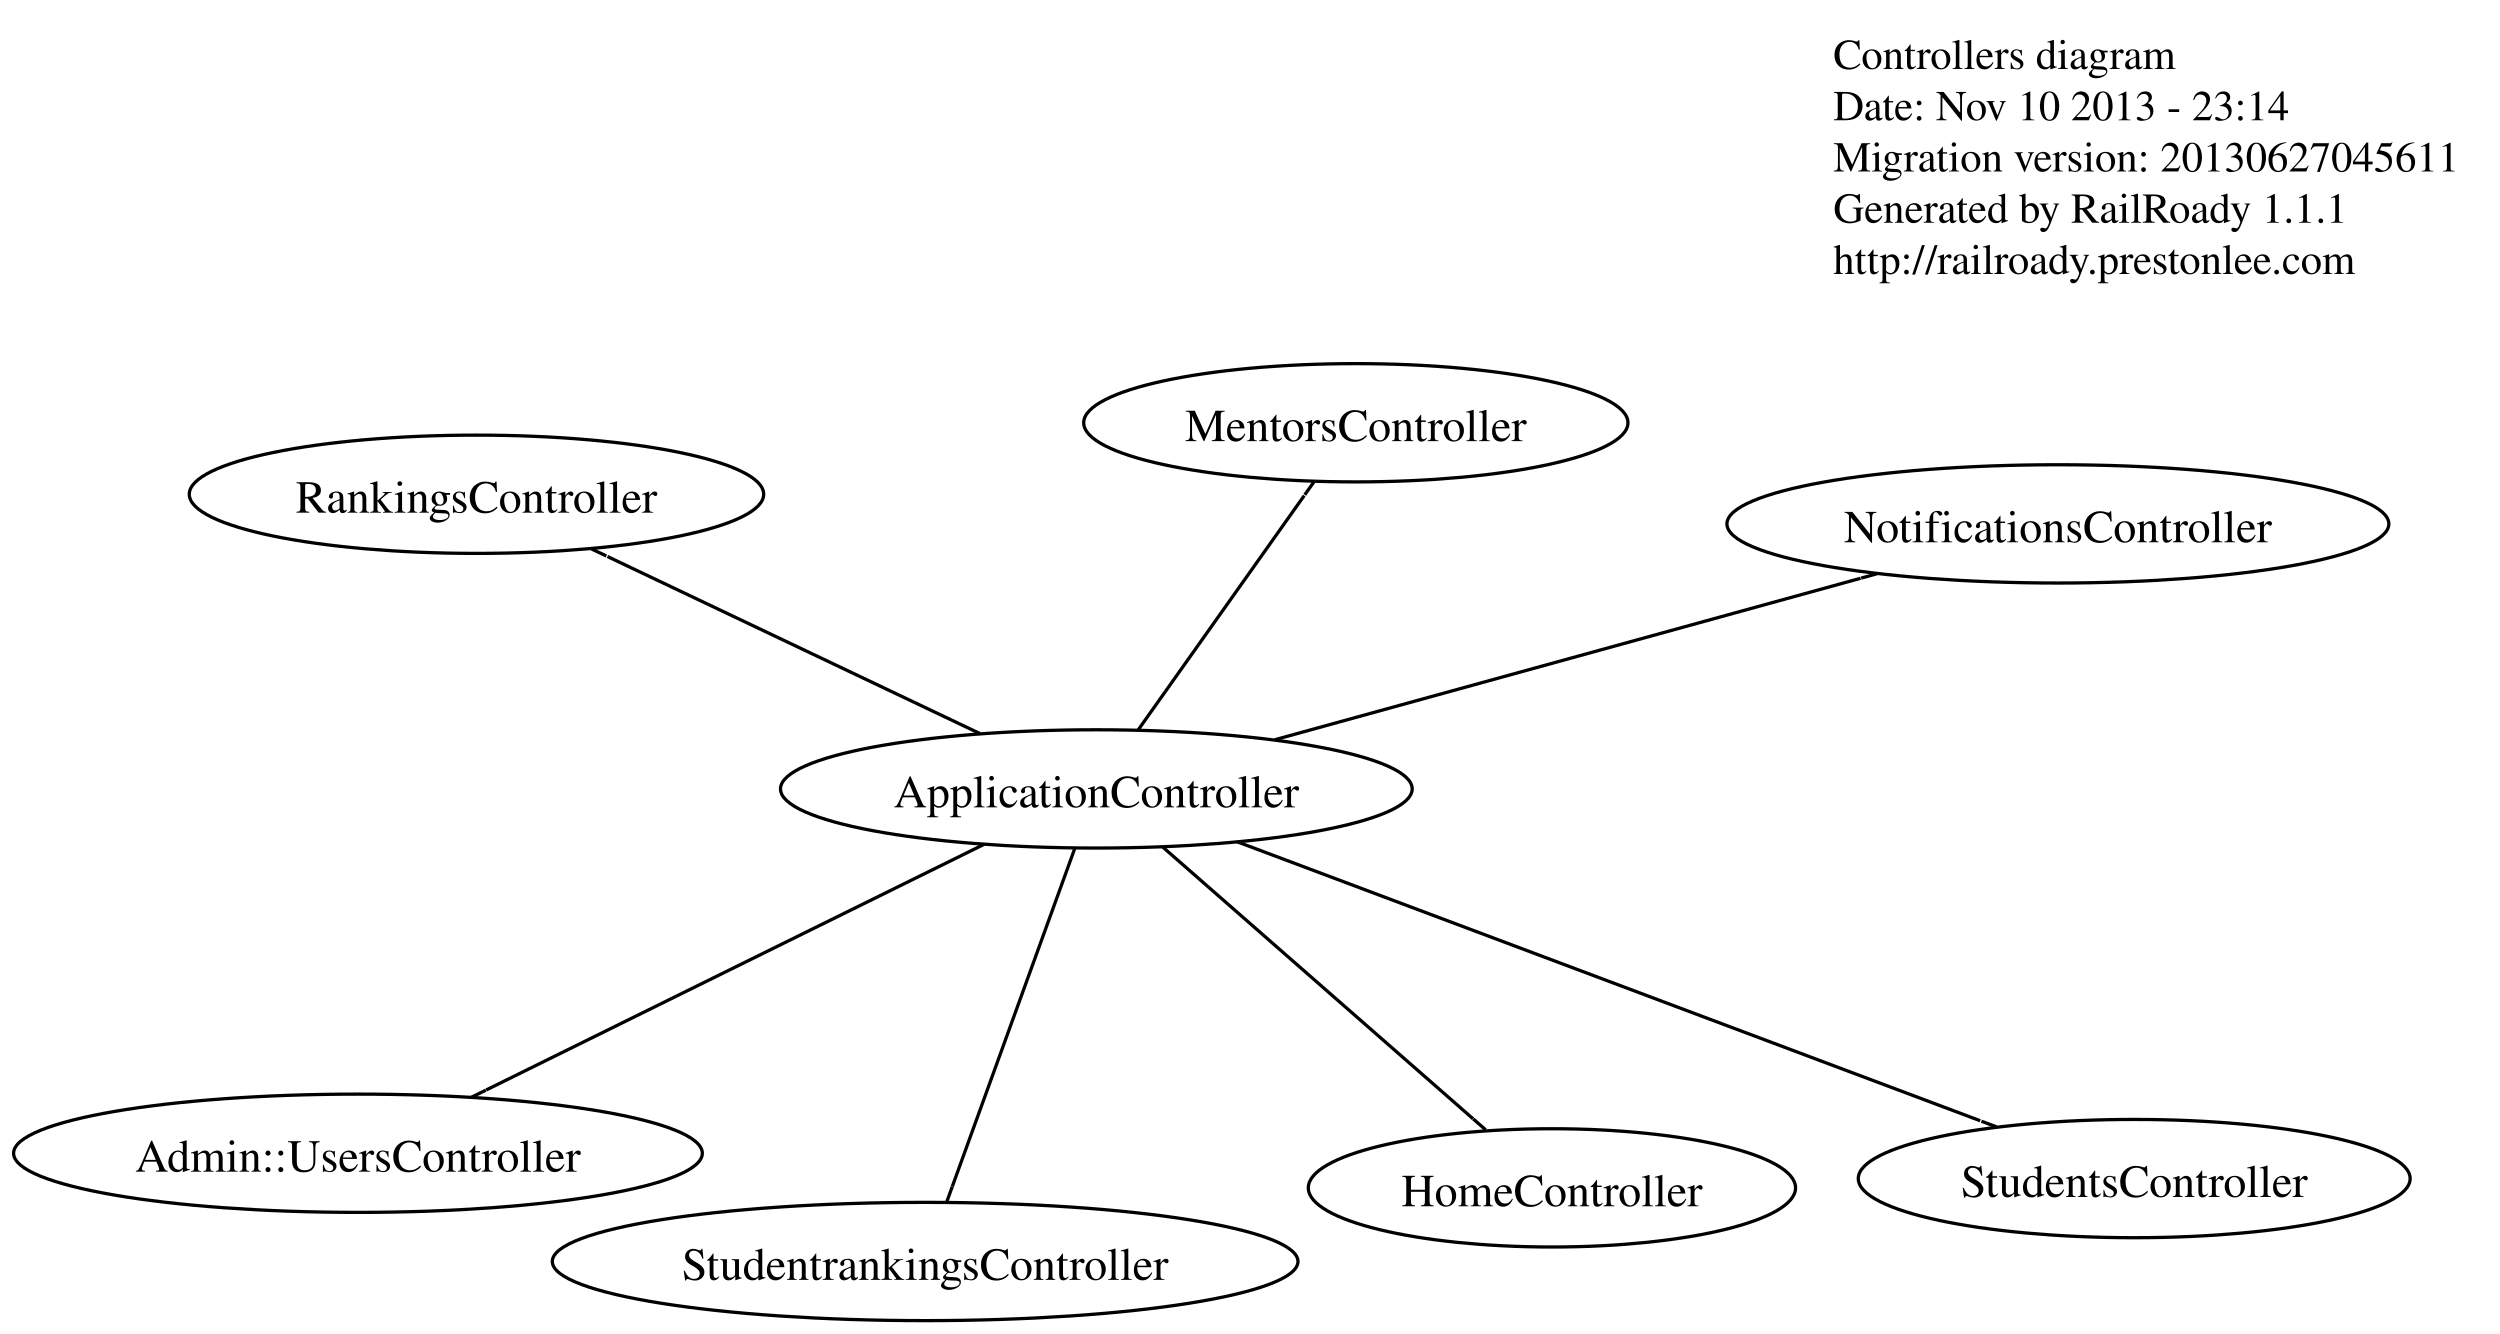
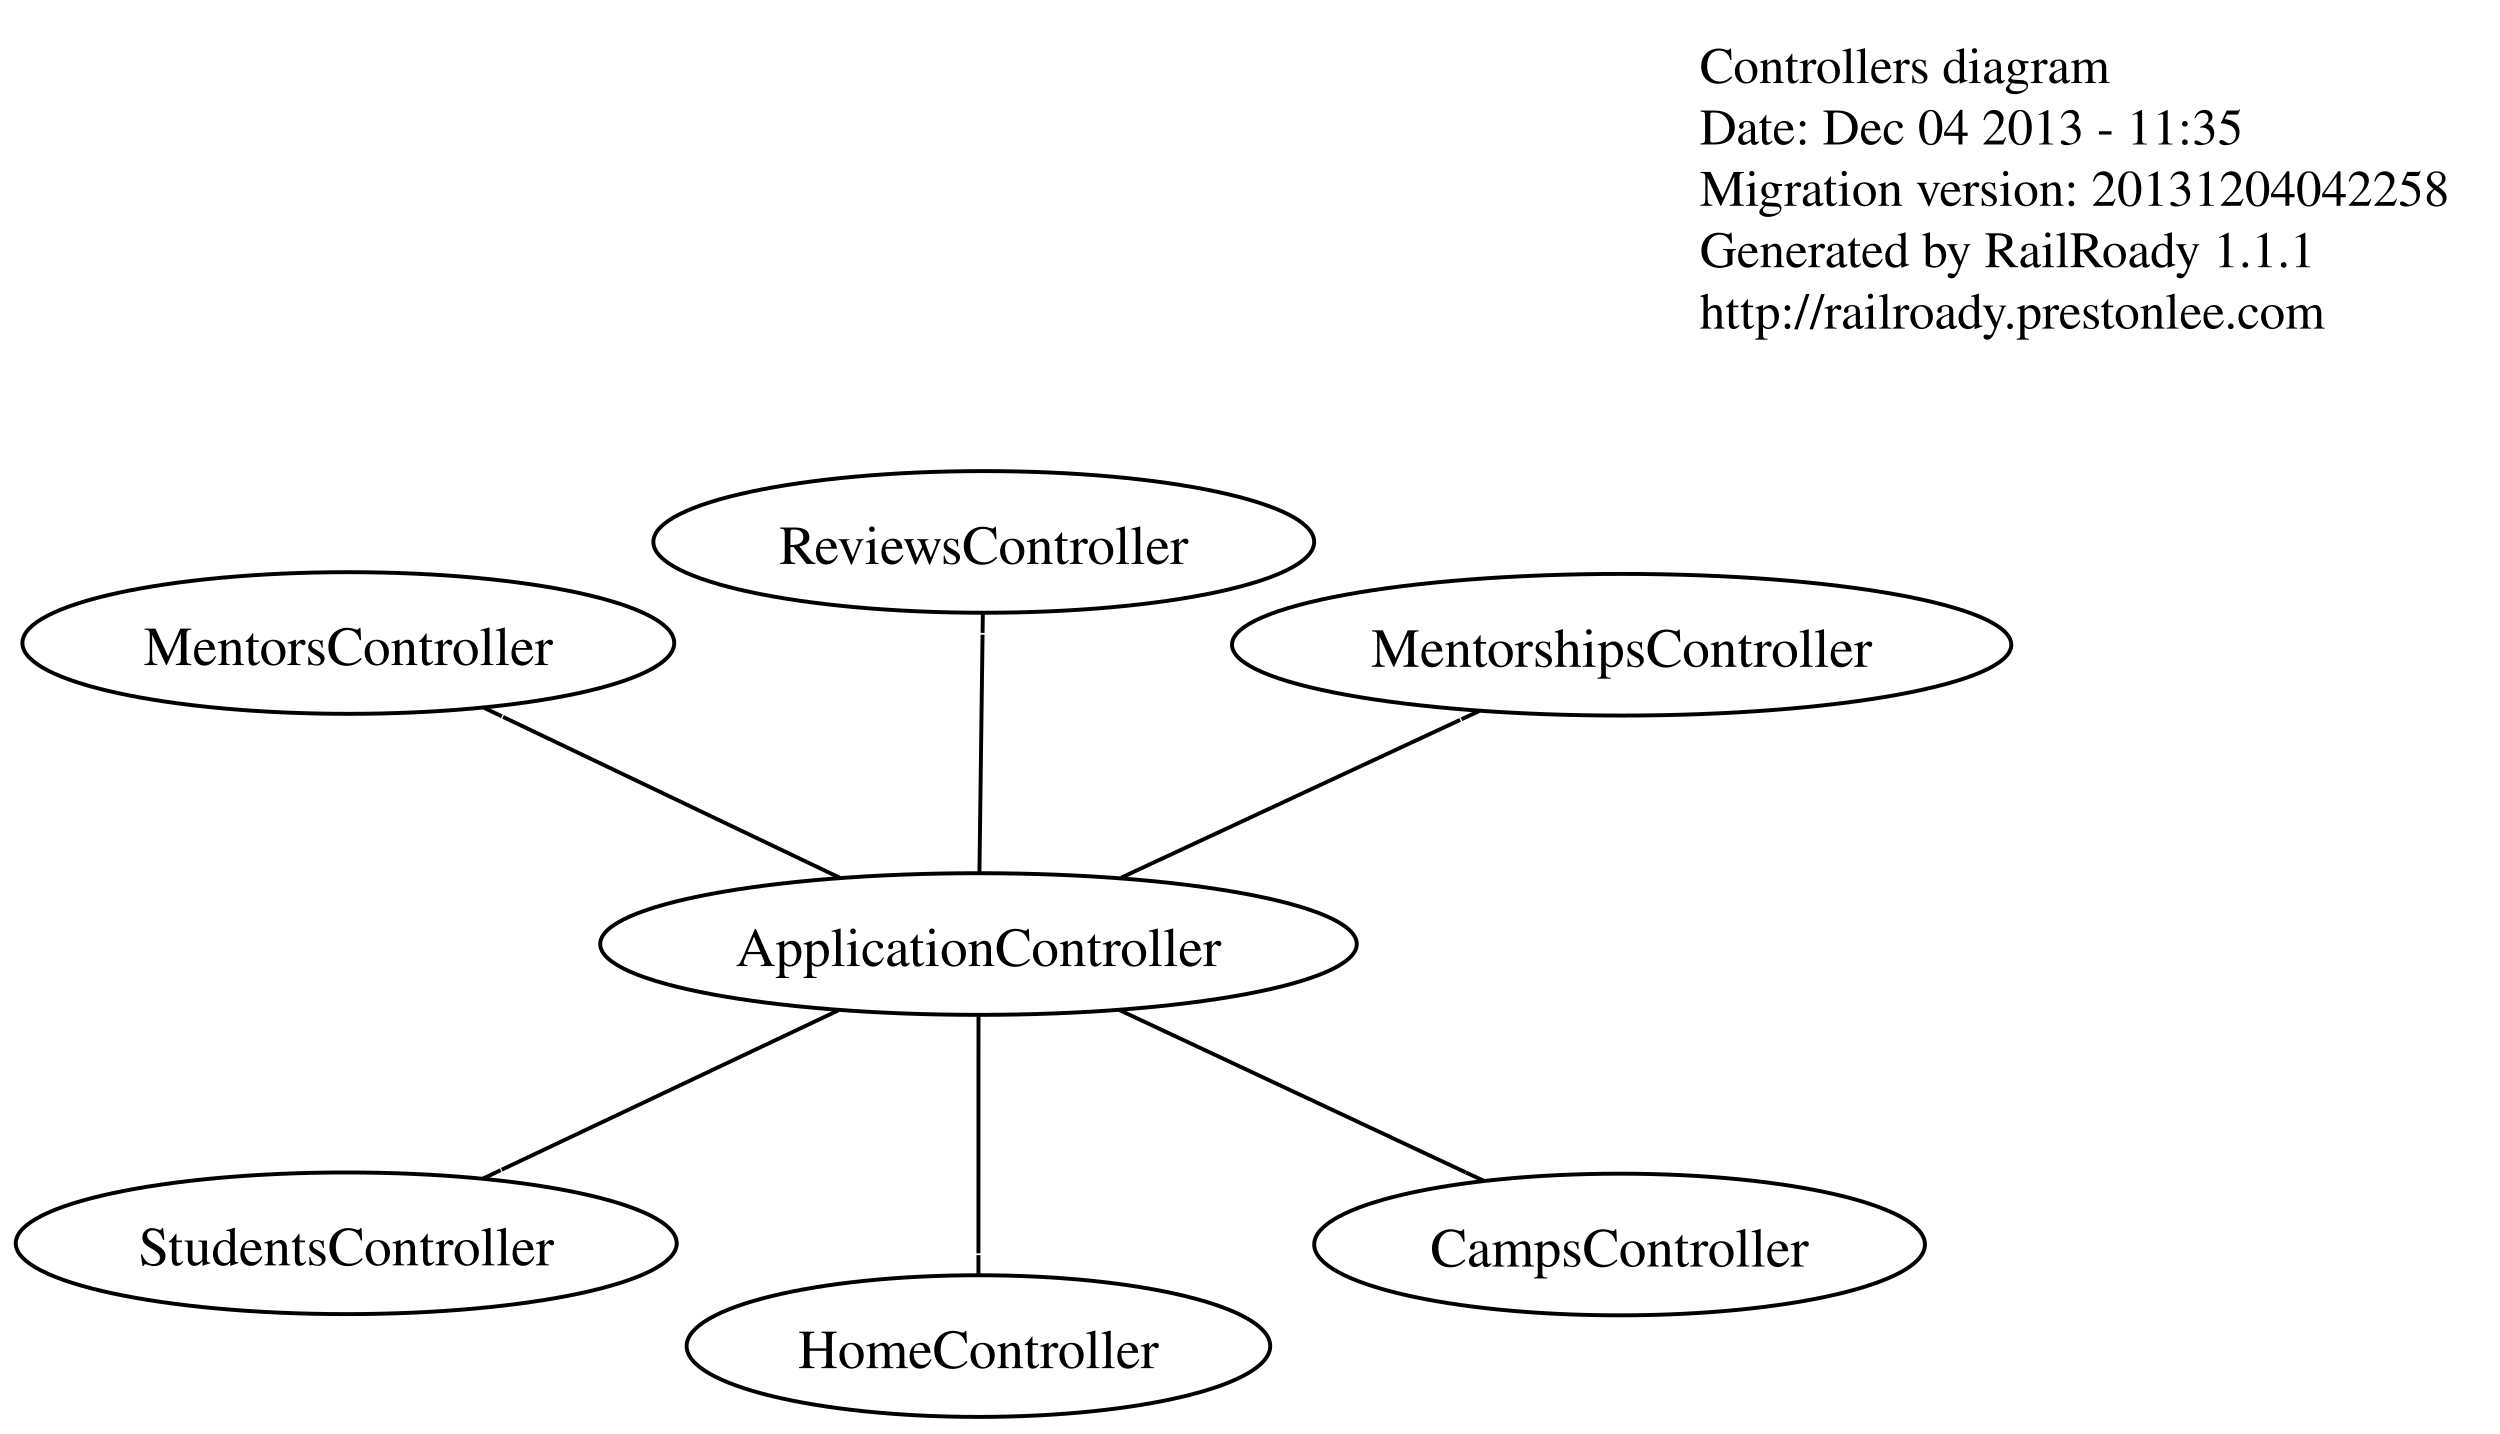
- <svg xmlns="http://www.w3.org/2000/svg" width="761pt" height="406pt" viewBox="0.00 0.00 760.90 406.00">
-   <g id="graph0" class="graph" transform="scale(1 1) rotate(0) translate(4 402)">
-     <polygon fill="white" stroke="white" points="-4,4 -4,-402 756.899,-402 756.899,4 -4,4" />
+ <svg xmlns="http://www.w3.org/2000/svg" width="635pt" height="364pt" viewBox="0.00 0.00 635.38 364.00">
+   <g id="graph0" class="graph" transform="scale(1 1) rotate(0) translate(4 360)">
+     <polygon fill="white" stroke="white" points="-4,4 -4,-360 631.375,-360 631.375,4 -4,4" />
    <g id="node1" class="node">
-       <text text-anchor="start" x="554" y="-381" font-family="Times,serif" font-size="13.00">Controllers diagram</text>
-       <text text-anchor="start" x="554" y="-365.4" font-family="Times,serif" font-size="13.00">Date: Nov 10 2013 - 23:14</text>
-       <text text-anchor="start" x="554" y="-349.8" font-family="Times,serif" font-size="13.00">Migration version: 20130627045611</text>
-       <text text-anchor="start" x="554" y="-334.2" font-family="Times,serif" font-size="13.00">Generated by RailRoady 1.1.1</text>
-       <text text-anchor="start" x="554" y="-318.6" font-family="Times,serif" font-size="13.00">http://railroady.prestonlee.com</text>
+       <text text-anchor="start" x="428" y="-339" font-family="Times,serif" font-size="13.00">Controllers diagram</text>
+       <text text-anchor="start" x="428" y="-323.4" font-family="Times,serif" font-size="13.00">Date: Dec 04 2013 - 11:35</text>
+       <text text-anchor="start" x="428" y="-307.8" font-family="Times,serif" font-size="13.00">Migration version: 20131204042258</text>
+       <text text-anchor="start" x="428" y="-292.2" font-family="Times,serif" font-size="13.00">Generated by RailRoady 1.1.1</text>
+       <text text-anchor="start" x="428" y="-276.6" font-family="Times,serif" font-size="13.00">http://railroady.prestonlee.com</text>
    </g>
    <g id="node2" class="node">
-       <ellipse fill="none" stroke="black" cx="104.914" cy="-50.949" rx="104.827" ry="18" />
-       <text text-anchor="middle" x="104.914" y="-45.349" font-family="Times,serif" font-size="14.00">Admin::UsersController</text>
+       <ellipse fill="none" stroke="black" cx="244.687" cy="-120.182" rx="96.145" ry="18" />
+       <text text-anchor="middle" x="244.687" y="-114.582" font-family="Times,serif" font-size="14.00">ApplicationController</text>
    </g>
    <g id="node3" class="node">
-       <ellipse fill="none" stroke="black" cx="329.677" cy="-161.855" rx="96.145" ry="18" />
-       <text text-anchor="middle" x="329.677" y="-156.255" font-family="Times,serif" font-size="14.00">ApplicationController</text>
+       <ellipse fill="none" stroke="black" cx="407.619" cy="-43.814" rx="77.611" ry="18" />
+       <text text-anchor="middle" x="407.619" y="-38.214" font-family="Times,serif" font-size="14.00">CampsController</text>
    </g>
    <g id="edge1" class="edge">
-       <path fill="none" stroke="black" d="M295.541,-145.011C254.78,-124.898 186.758,-91.334 143.948,-70.21" />
-       <polyline fill="none" stroke="black" points="139.372,-67.952 143.855,-70.164 " />
+       <path fill="none" stroke="black" d="M280.443,-103.423C306.478,-91.221 341.72,-74.702 368.504,-62.148" />
+       <polyline fill="none" stroke="black" points="373.064,-60.011 368.536,-62.133 " />
    </g>
    <g id="node4" class="node">
-       <ellipse fill="none" stroke="black" cx="468.358" cy="-40.413" rx="74.16" ry="18" />
-       <text text-anchor="middle" x="468.358" y="-34.813" font-family="Times,serif" font-size="14.00">HomeController</text>
+       <ellipse fill="none" stroke="black" cx="244.667" cy="-18" rx="74.16" ry="18" />
+       <text text-anchor="middle" x="244.667" y="-12.4" font-family="Times,serif" font-size="14.00">HomeController</text>
    </g>
    <g id="edge2" class="edge">
-       <path fill="none" stroke="black" d="M349.843,-144.197C374.903,-122.251 417.619,-84.845 444.346,-61.441" />
-       <polyline fill="none" stroke="black" points="448.169,-58.093 444.407,-61.387 " />
+       <path fill="none" stroke="black" d="M244.684,-101.914C244.68,-85.059 244.675,-59.938 244.672,-41.575" />
+       <polyline fill="none" stroke="black" points="244.67,-36.11 244.672,-41.11 " />
    </g>
    <g id="node5" class="node">
-       <ellipse fill="none" stroke="black" cx="408.663" cy="-273.31" rx="82.833" ry="18" />
-       <text text-anchor="middle" x="408.663" y="-267.71" font-family="Times,serif" font-size="14.00">MentorsController</text>
+       <ellipse fill="none" stroke="black" cx="84.527" cy="-196.687" rx="82.833" ry="18" />
+       <text text-anchor="middle" x="84.527" y="-191.087" font-family="Times,serif" font-size="14.00">MentorsController</text>
    </g>
    <g id="edge3" class="edge">
-       <path fill="none" stroke="black" d="M342.368,-179.762C356.128,-199.18 378.109,-230.196 392.951,-251.139" />
-       <polyline fill="none" stroke="black" points="396.004,-255.447 393.113,-251.367 " />
+       <path fill="none" stroke="black" d="M209.539,-136.972C184.227,-149.063 150.059,-165.384 123.841,-177.908" />
+       <polyline fill="none" stroke="black" points="119.042,-180.2 123.554,-178.045 " />
    </g>
    <g id="node6" class="node">
-       <ellipse fill="none" stroke="black" cx="622.371" cy="-242.529" rx="100.745" ry="18" />
-       <text text-anchor="middle" x="622.371" y="-236.929" font-family="Times,serif" font-size="14.00">NotificationsController</text>
+       <ellipse fill="none" stroke="black" cx="408.143" cy="-196.249" rx="99.029" ry="18" />
+       <text text-anchor="middle" x="408.143" y="-190.649" font-family="Times,serif" font-size="14.00">MentorshipsController</text>
    </g>
    <g id="edge4" class="edge">
-       <path fill="none" stroke="black" d="M384.045,-176.84C434.654,-190.789 509.943,-211.541 562.307,-225.974" />
-       <polyline fill="none" stroke="black" points="567.301,-227.351 562.481,-226.022 " />
+       <path fill="none" stroke="black" d="M280.963,-137.064C306.464,-148.931 340.62,-164.826 367.114,-177.156" />
+       <polyline fill="none" stroke="black" points="371.968,-179.415 367.435,-177.305 " />
    </g>
    <g id="node7" class="node">
-       <ellipse fill="none" stroke="black" cx="140.991" cy="-251.547" rx="87.425" ry="18" />
-       <text text-anchor="middle" x="140.991" y="-245.947" font-family="Times,serif" font-size="14.00">RankingsController</text>
+       <ellipse fill="none" stroke="black" cx="246.026" cy="-222.378" rx="83.974" ry="18" />
+       <text text-anchor="middle" x="246.026" y="-216.778" font-family="Times,serif" font-size="14.00">ReviewsController</text>
    </g>
    <g id="edge5" class="edge">
-       <path fill="none" stroke="black" d="M294.187,-178.726C261.932,-194.058 214.397,-216.654 180.848,-232.601" />
-       <polyline fill="none" stroke="black" points="176.003,-234.904 180.519,-232.758 " />
+       <path fill="none" stroke="black" d="M244.927,-138.453C245.147,-155.31 245.476,-180.435 245.717,-198.799" />
+       <polyline fill="none" stroke="black" points="245.789,-204.265 245.723,-199.266 " />
    </g>
    <g id="node8" class="node">
-       <ellipse fill="none" stroke="black" cx="277.563" cy="-18" rx="113.491" ry="18" />
-       <text text-anchor="middle" x="277.563" y="-12.4" font-family="Times,serif" font-size="14.00">StudentrankingsController</text>
+       <ellipse fill="none" stroke="black" cx="83.996" cy="-44.125" rx="83.993" ry="18" />
+       <text text-anchor="middle" x="83.996" y="-38.525" font-family="Times,serif" font-size="14.00">StudentsController</text>
    </g>
    <g id="edge6" class="edge">
-       <path fill="none" stroke="black" d="M323.077,-143.636C313.601,-117.478 296.148,-69.302 285.826,-40.811" />
-       <polyline fill="none" stroke="black" points="284.11,-36.071 285.813,-40.773 " />
-     </g>
-     <g id="node9" class="node">
-       <ellipse fill="none" stroke="black" cx="645.605" cy="-43.242" rx="83.993" ry="18" />
-       <text text-anchor="middle" x="645.605" y="-37.642" font-family="Times,serif" font-size="14.00">StudentsController</text>
-     </g>
-     <g id="edge7" class="edge">
-       <path fill="none" stroke="black" d="M372.614,-145.735C431.689,-123.555 537.644,-83.775 598.726,-60.842" />
-       <polyline fill="none" stroke="black" points="603.769,-58.949 599.088,-60.706 " />
+       <path fill="none" stroke="black" d="M209.025,-103.303C183.695,-91.314 149.677,-75.213 123.52,-62.832" />
+       <polyline fill="none" stroke="black" points="118.731,-60.566 123.25,-62.705 " />
    </g>
  </g>
</svg>
